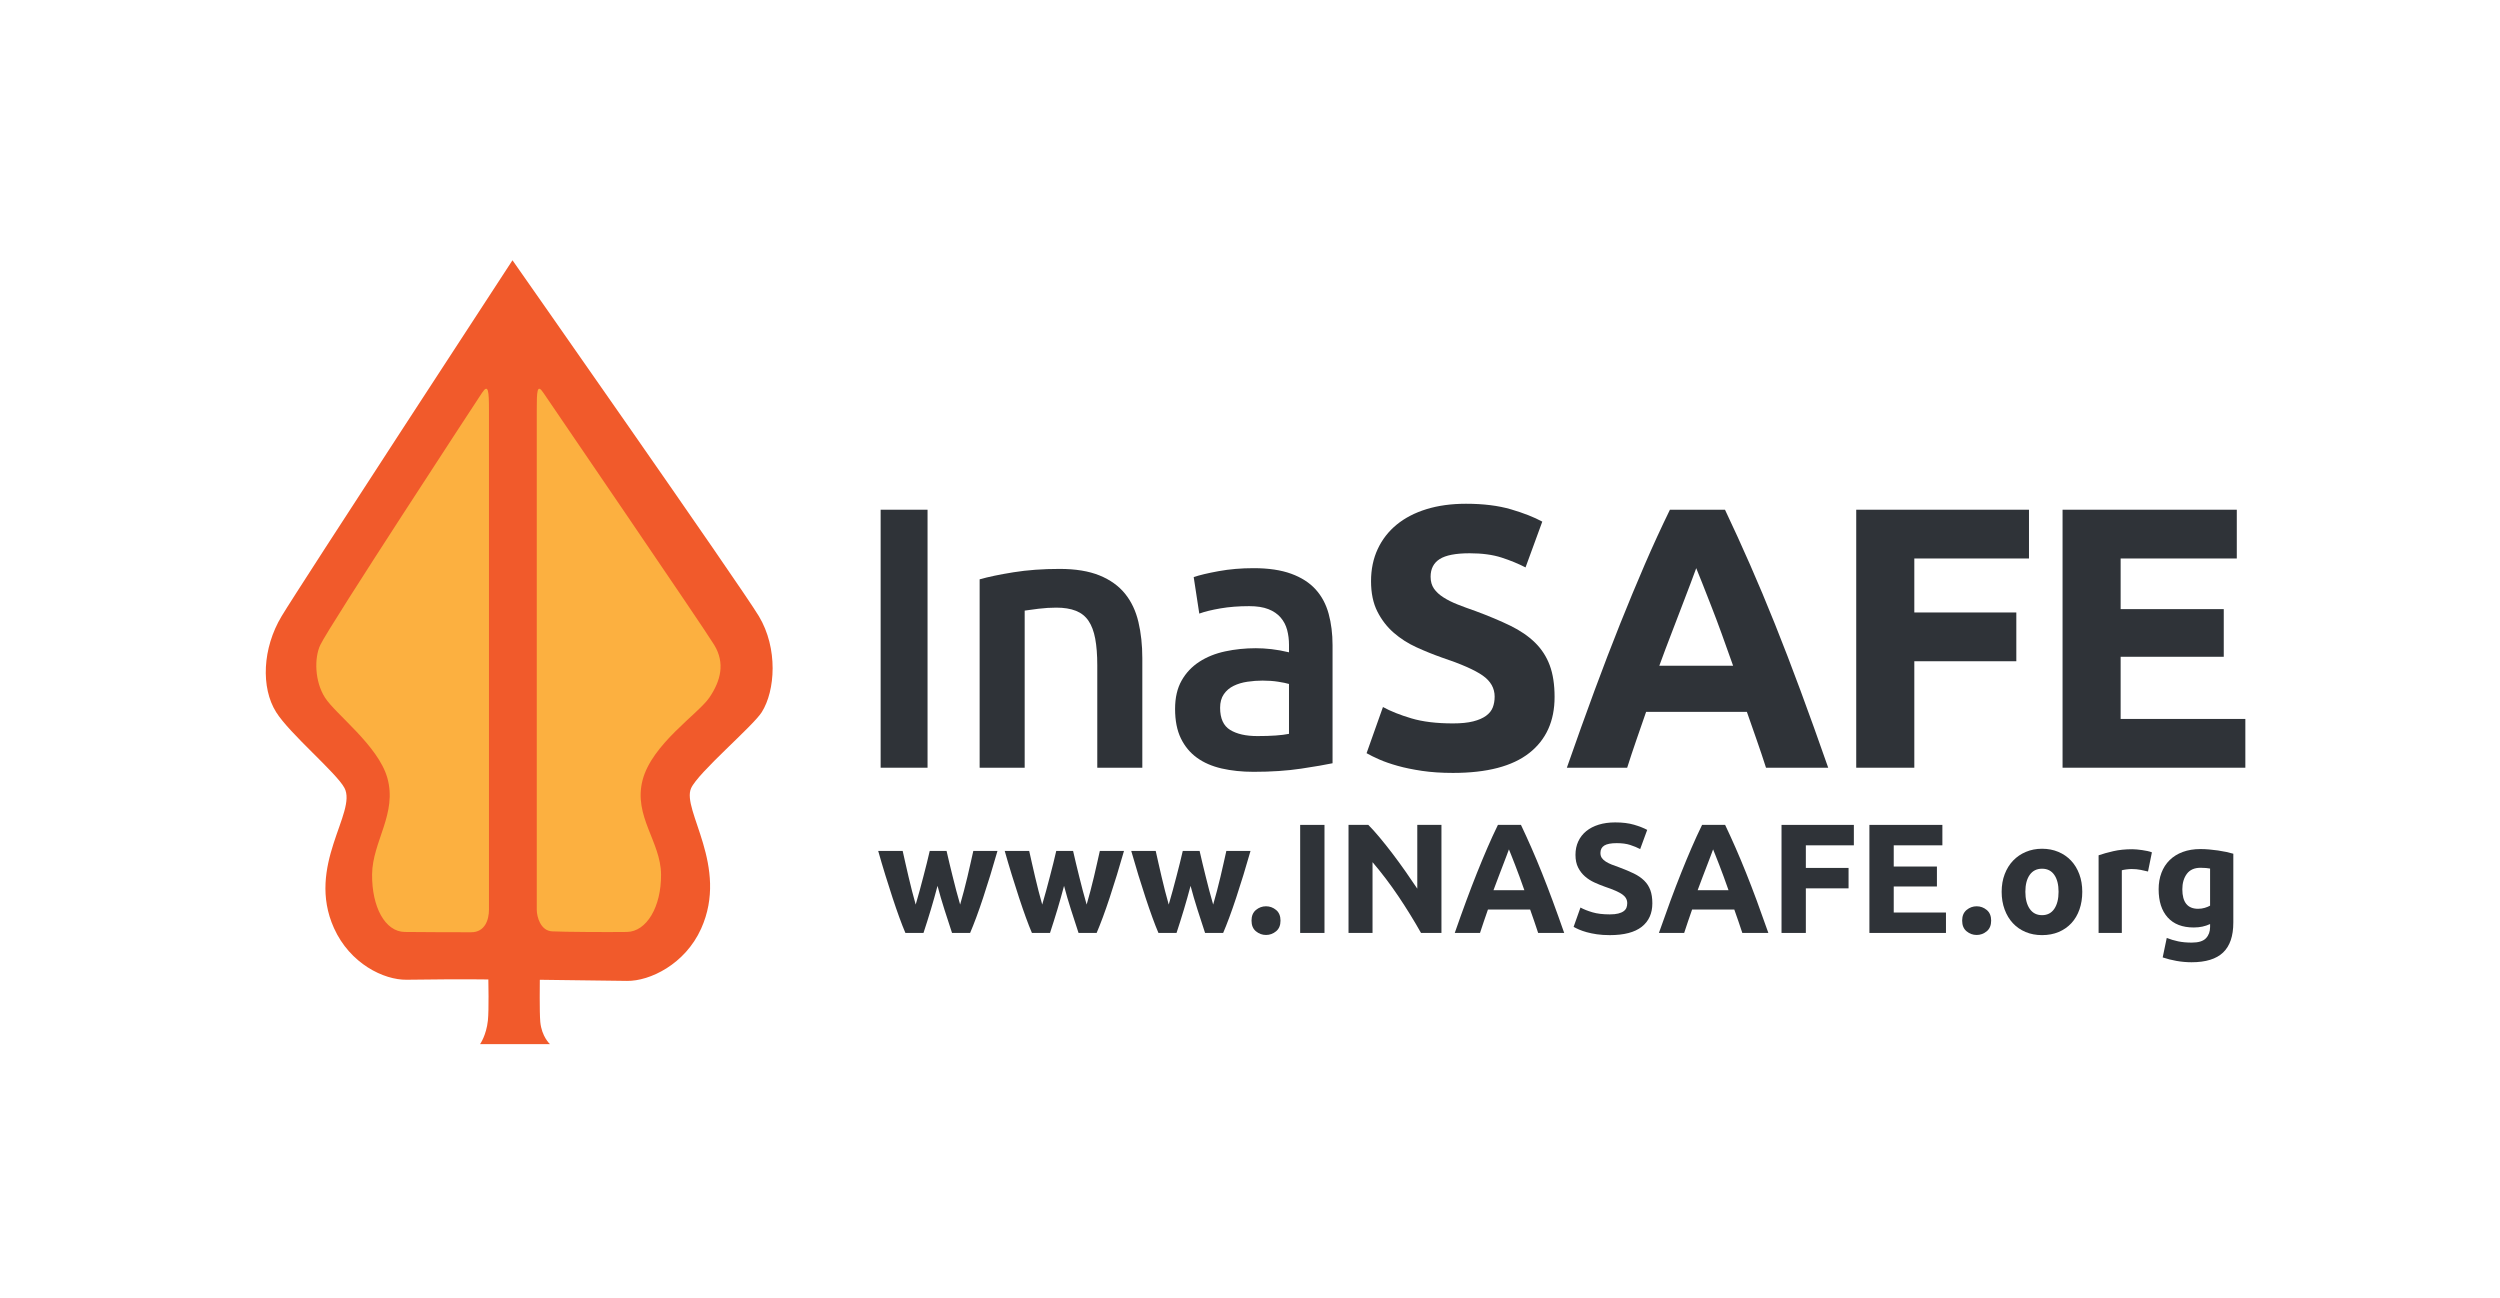
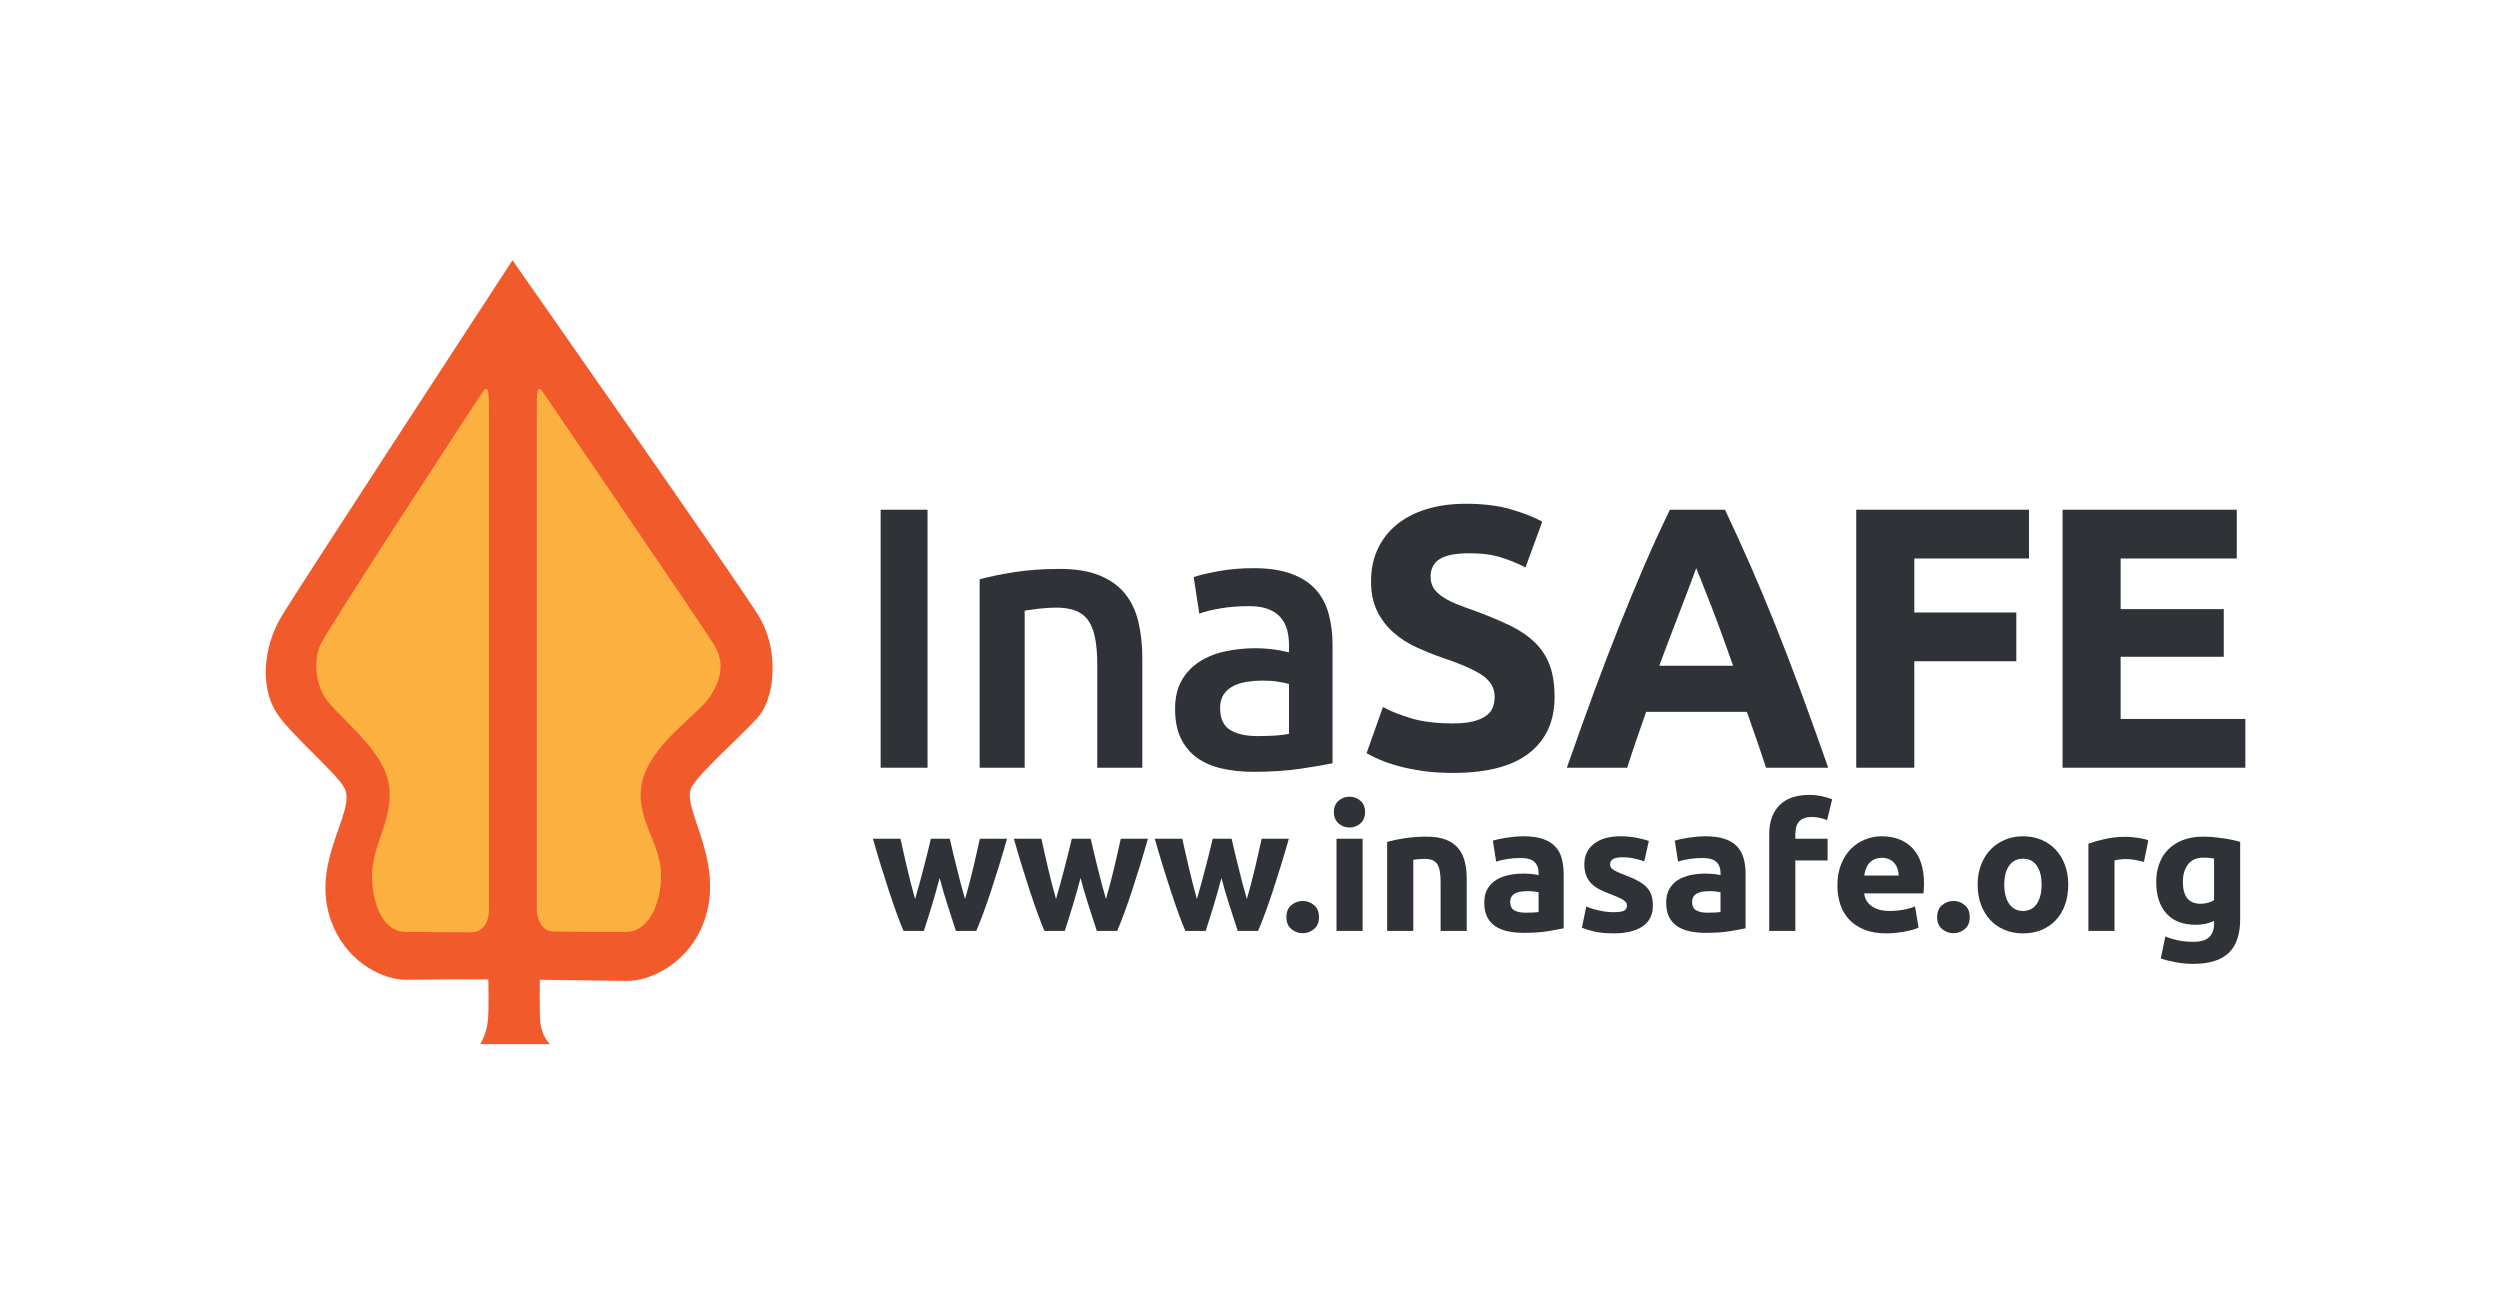
<svg xmlns="http://www.w3.org/2000/svg" version="1.1" id="Layer_1" x="0px" y="0px" width="680px" height="353px" viewBox="0 0 680 353" enable-background="new 0 0 680 353" xml:space="preserve">
  <g>
    <g>
      <path fill="#2F3338" d="M239.533,138.644h12.76v70.174h-12.76V138.644z" />
      <path fill="#2F3338" d="M266.458,157.58c2.362-0.674,5.435-1.316,9.215-1.924c3.779-0.608,7.966-0.912,12.558-0.912    c4.319,0,7.931,0.593,10.835,1.772c2.901,1.182,5.214,2.835,6.936,4.962c1.722,2.126,2.937,4.693,3.646,7.696    c0.709,3.006,1.063,6.295,1.063,9.873v29.771h-12.252v-27.848c0-2.834-0.187-5.248-0.557-7.24c-0.371-1.99-0.979-3.611-1.823-4.86    c-0.844-1.249-1.992-2.16-3.442-2.734c-1.453-0.572-3.226-0.86-5.315-0.86c-1.555,0-3.175,0.101-4.862,0.303    c-1.688,0.203-2.936,0.372-3.747,0.506v42.734h-12.252V157.58z" />
      <path fill="#2F3338" d="M340.986,154.542c4.049,0,7.457,0.506,10.229,1.52c2.766,1.012,4.977,2.43,6.631,4.253    s2.836,4.034,3.545,6.633c0.709,2.6,1.063,5.452,1.063,8.555v32.102c-1.891,0.404-4.744,0.895-8.557,1.469    c-3.814,0.572-8.119,0.861-12.91,0.861c-3.174,0-6.076-0.307-8.708-0.912c-2.633-0.609-4.878-1.586-6.734-2.938    c-1.857-1.35-3.309-3.104-4.354-5.266c-1.047-2.16-1.569-4.824-1.569-8c0-3.037,0.59-5.604,1.772-7.695    c1.18-2.092,2.785-3.797,4.81-5.113c2.025-1.318,4.37-2.262,7.038-2.836c2.666-0.572,5.45-0.859,8.354-0.859    c1.35,0,2.768,0.084,4.254,0.252c1.484,0.168,3.07,0.455,4.758,0.861v-2.025c0-1.418-0.168-2.768-0.506-4.051    c-0.338-1.281-0.93-2.414-1.771-3.392c-0.846-0.979-1.959-1.738-3.342-2.278c-1.385-0.54-3.123-0.811-5.215-0.811    c-2.835,0-5.435,0.202-7.797,0.607c-2.365,0.404-4.288,0.879-5.772,1.418l-1.519-9.924c1.552-0.54,3.813-1.08,6.784-1.62    C334.437,154.813,337.609,154.542,340.986,154.542z M341.998,200.211c3.779,0,6.648-0.201,8.607-0.607v-13.568    c-0.676-0.203-1.654-0.406-2.938-0.607c-1.281-0.203-2.699-0.305-4.252-0.305c-1.352,0-2.717,0.102-4.101,0.305    c-1.384,0.201-2.633,0.572-3.745,1.113c-1.114,0.541-2.011,1.301-2.684,2.277c-0.677,0.98-1.015,2.213-1.015,3.697    c0,2.902,0.912,4.91,2.734,6.025C336.429,199.654,338.893,200.211,341.998,200.211z" />
      <path fill="#2F3338" d="M395.201,196.768c2.229,0,4.066-0.184,5.52-0.557c1.451-0.369,2.615-0.875,3.494-1.52    c0.875-0.639,1.482-1.4,1.822-2.277c0.336-0.877,0.506-1.855,0.506-2.938c0-2.293-1.08-4.203-3.24-5.721    c-2.162-1.518-5.873-3.156-11.139-4.91c-2.297-0.813-4.592-1.738-6.885-2.785c-2.297-1.047-4.355-2.363-6.18-3.951    c-1.822-1.584-3.309-3.508-4.455-5.771c-1.148-2.261-1.721-5.013-1.721-8.253s0.607-6.159,1.822-8.759    c1.215-2.599,2.938-4.81,5.164-6.633c2.229-1.822,4.928-3.223,8.102-4.202c3.174-0.979,6.75-1.469,10.734-1.469    c4.725,0,8.809,0.507,12.252,1.519c3.443,1.014,6.279,2.127,8.506,3.342l-4.557,12.455c-1.959-1.012-4.137-1.906-6.531-2.683    c-2.396-0.774-5.283-1.165-8.658-1.165c-3.781,0-6.498,0.524-8.15,1.569c-1.654,1.048-2.482,2.65-2.482,4.81    c0,1.284,0.305,2.365,0.912,3.241c0.607,0.878,1.469,1.671,2.582,2.38c1.113,0.71,2.395,1.352,3.848,1.924    c1.451,0.574,3.055,1.164,4.811,1.772c3.645,1.351,6.816,2.684,9.52,3.999c2.697,1.316,4.943,2.854,6.732,4.607    c1.787,1.756,3.123,3.816,4,6.178c0.877,2.363,1.316,5.232,1.316,8.607c0,6.549-2.295,11.629-6.885,15.24    c-4.592,3.611-11.512,5.418-20.76,5.418c-3.105,0-5.908-0.188-8.404-0.557c-2.498-0.373-4.709-0.828-6.633-1.367    c-1.924-0.541-3.58-1.113-4.963-1.721c-1.383-0.609-2.549-1.182-3.492-1.723l4.455-12.557c2.092,1.148,4.674,2.178,7.746,3.088    C386.982,196.313,390.746,196.768,395.201,196.768z" />
      <path fill="#2F3338" d="M480.354,208.818c-0.781-2.438-1.619-4.943-2.52-7.512c-0.898-2.57-1.793-5.131-2.684-7.678h-27.408    c-0.885,2.561-1.775,5.125-2.664,7.697c-0.891,2.572-1.721,5.07-2.486,7.492h-16.406c2.643-7.561,5.146-14.547,7.516-20.961    c2.371-6.412,4.689-12.455,6.957-18.127c2.27-5.67,4.504-11.053,6.705-16.151c2.201-5.097,4.488-10.076,6.857-14.936h14.975    c2.305,4.859,4.576,9.839,6.814,14.936c2.238,5.098,4.496,10.48,6.768,16.151c2.271,5.672,4.594,11.715,6.967,18.127    c2.373,6.414,4.883,13.4,7.527,20.961H480.354z M461.375,154.542c-0.354,1.02-0.867,2.406-1.547,4.16s-1.451,3.781-2.318,6.08    s-1.836,4.832-2.908,7.593c-1.07,2.766-2.16,5.664-3.266,8.697h20.066c-1.074-3.043-2.113-5.951-3.119-8.723    s-1.963-5.309-2.869-7.609s-1.701-4.324-2.383-6.077C462.346,156.912,461.795,155.538,461.375,154.542z" />
      <path fill="#2F3338" d="M504.895,208.818v-70.174h46.988v13.264h-31.189v14.685h27.746v13.265h-27.746v28.961H504.895z" />
      <path fill="#2F3338" d="M561.016,208.818v-70.174h47.391v13.264h-31.594v13.773h28.049v12.961h-28.049v16.91h33.922v13.266    H561.016z" />
    </g>
    <g>
-       <path fill="#2F3338" d="M255.007,240.953c-0.566,2.148-1.167,4.283-1.803,6.404c-0.636,2.119-1.308,4.254-2.015,6.402h-4.919    c-0.51-1.188-1.063-2.6-1.658-4.24c-0.596-1.639-1.213-3.428-1.851-5.365c-0.638-1.936-1.29-3.986-1.956-6.148    c-0.667-2.162-1.312-4.348-1.935-6.553h6.658c0.228,1.018,0.476,2.129,0.746,3.33s0.555,2.438,0.854,3.711    c0.299,1.271,0.611,2.551,0.938,3.838s0.661,2.523,1.003,3.711c0.367-1.244,0.728-2.518,1.081-3.818    c0.354-1.299,0.692-2.578,1.019-3.838c0.324-1.258,0.636-2.473,0.933-3.646c0.297-1.172,0.558-2.27,0.784-3.287h4.58    c0.227,1.018,0.48,2.115,0.764,3.287c0.282,1.174,0.579,2.389,0.891,3.646c0.311,1.26,0.636,2.539,0.976,3.838    c0.339,1.301,0.692,2.574,1.06,3.818c0.342-1.188,0.683-2.424,1.024-3.711c0.341-1.287,0.661-2.566,0.96-3.838    c0.298-1.273,0.582-2.51,0.853-3.711s0.519-2.313,0.747-3.33h6.573c-0.624,2.205-1.27,4.391-1.936,6.553    c-0.667,2.162-1.318,4.213-1.956,6.148c-0.639,1.938-1.262,3.727-1.871,5.365c-0.61,1.641-1.17,3.053-1.68,4.24h-4.92    c-0.707-2.148-1.399-4.283-2.078-6.402C256.195,245.236,255.572,243.102,255.007,240.953z" />
-       <path fill="#2F3338" d="M289.421,240.953c-0.566,2.148-1.167,4.283-1.803,6.404c-0.636,2.119-1.308,4.254-2.015,6.402h-4.919    c-0.51-1.188-1.063-2.6-1.658-4.24c-0.596-1.639-1.213-3.428-1.851-5.365c-0.638-1.936-1.29-3.986-1.956-6.148    c-0.667-2.162-1.312-4.348-1.936-6.553h6.658c0.228,1.018,0.476,2.129,0.746,3.33s0.555,2.438,0.854,3.711    c0.299,1.271,0.611,2.551,0.938,3.838s0.661,2.523,1.003,3.711c0.367-1.244,0.728-2.518,1.081-3.818    c0.354-1.299,0.692-2.578,1.019-3.838c0.324-1.258,0.636-2.473,0.933-3.646c0.297-1.172,0.558-2.27,0.784-3.287h4.58    c0.227,1.018,0.48,2.115,0.764,3.287c0.282,1.174,0.579,2.389,0.891,3.646c0.311,1.26,0.636,2.539,0.976,3.838    c0.339,1.301,0.692,2.574,1.06,3.818c0.342-1.188,0.683-2.424,1.024-3.711c0.341-1.287,0.661-2.566,0.96-3.838    c0.298-1.273,0.582-2.51,0.853-3.711s0.519-2.313,0.747-3.33h6.573c-0.624,2.205-1.27,4.391-1.936,6.553    c-0.667,2.162-1.318,4.213-1.956,6.148c-0.639,1.938-1.262,3.727-1.871,5.365c-0.61,1.641-1.17,3.053-1.68,4.24h-4.92    c-0.707-2.148-1.399-4.283-2.078-6.402C290.609,245.236,289.986,243.102,289.421,240.953z" />
-       <path fill="#2F3338" d="M323.834,240.953c-0.566,2.148-1.167,4.283-1.803,6.404c-0.636,2.119-1.308,4.254-2.015,6.402h-4.919    c-0.51-1.188-1.063-2.6-1.658-4.24c-0.596-1.639-1.213-3.428-1.851-5.365c-0.638-1.936-1.29-3.986-1.956-6.148    c-0.667-2.162-1.312-4.348-1.936-6.553h6.658c0.228,1.018,0.476,2.129,0.746,3.33s0.555,2.438,0.854,3.711    c0.299,1.271,0.611,2.551,0.938,3.838s0.661,2.523,1.003,3.711c0.367-1.244,0.728-2.518,1.081-3.818    c0.354-1.299,0.692-2.578,1.019-3.838c0.324-1.258,0.636-2.473,0.933-3.646c0.297-1.172,0.558-2.27,0.784-3.287h4.58    c0.227,1.018,0.48,2.115,0.764,3.287c0.282,1.174,0.579,2.389,0.891,3.646c0.311,1.26,0.636,2.539,0.976,3.838    c0.339,1.301,0.692,2.574,1.06,3.818c0.342-1.188,0.683-2.424,1.024-3.711c0.341-1.287,0.661-2.566,0.96-3.838    c0.298-1.273,0.582-2.51,0.853-3.711s0.519-2.313,0.747-3.33h6.574c-0.625,2.205-1.27,4.391-1.936,6.553    c-0.667,2.162-1.318,4.213-1.956,6.148c-0.639,1.938-1.262,3.727-1.871,5.365c-0.61,1.641-1.17,3.053-1.68,4.24h-4.92    c-0.707-2.148-1.399-4.283-2.078-6.402C325.022,245.236,324.399,243.102,323.834,240.953z" />
-       <path fill="#2F3338" d="M348.299,250.41c0,1.271-0.402,2.24-1.209,2.904c-0.805,0.664-1.717,0.998-2.734,0.998    s-1.93-0.334-2.736-0.998c-0.805-0.664-1.207-1.633-1.207-2.904s0.402-2.24,1.207-2.904c0.807-0.664,1.719-0.998,2.736-0.998    s1.93,0.334,2.734,0.998C347.896,248.17,348.299,249.139,348.299,250.41z" />
-       <path fill="#2F3338" d="M353.646,224.371h6.615v29.389h-6.615V224.371z" />
-       <path fill="#2F3338" d="M386.516,253.76c-1.895-3.363-3.943-6.686-6.148-9.965s-4.553-6.375-7.039-9.287v19.252h-6.531v-29.389    h5.385c0.934,0.934,1.965,2.078,3.096,3.436s2.283,2.807,3.457,4.348c1.172,1.541,2.338,3.137,3.498,4.791    s2.248,3.244,3.266,4.771v-17.346h6.574v29.389H386.516z" />
-       <path fill="#2F3338" d="M418.377,253.76c-0.326-1.021-0.678-2.07-1.055-3.146c-0.375-1.076-0.75-2.146-1.123-3.215h-11.479    c-0.371,1.072-0.744,2.146-1.115,3.225c-0.373,1.076-0.721,2.123-1.043,3.137h-6.869c1.105-3.166,2.154-6.092,3.146-8.777    c0.994-2.686,1.965-5.217,2.914-7.592c0.951-2.375,1.887-4.629,2.809-6.764c0.92-2.135,1.879-4.219,2.871-6.256h6.271    c0.965,2.037,1.916,4.121,2.854,6.256s1.883,4.389,2.834,6.764s1.924,4.906,2.918,7.592s2.045,5.611,3.152,8.777H418.377z     M410.43,231.029c-0.148,0.428-0.363,1.008-0.648,1.742c-0.283,0.734-0.607,1.584-0.971,2.547s-0.77,2.023-1.217,3.18    c-0.449,1.158-0.904,2.373-1.369,3.643h8.404c-0.449-1.273-0.885-2.492-1.307-3.652c-0.422-1.162-0.822-2.225-1.201-3.188    s-0.713-1.811-0.998-2.545C410.836,232.021,410.605,231.447,410.43,231.029z" />
-       <path fill="#2F3338" d="M437.857,248.713c0.934,0,1.703-0.076,2.313-0.232c0.607-0.154,1.096-0.367,1.463-0.637    c0.367-0.268,0.621-0.586,0.764-0.953c0.141-0.367,0.211-0.777,0.211-1.23c0-0.961-0.451-1.76-1.357-2.396    c-0.904-0.635-2.459-1.32-4.664-2.057c-0.961-0.338-1.922-0.727-2.883-1.166c-0.963-0.438-1.824-0.988-2.588-1.654    c-0.764-0.664-1.385-1.469-1.865-2.416c-0.482-0.947-0.721-2.1-0.721-3.457s0.254-2.58,0.764-3.668    c0.508-1.088,1.229-2.014,2.162-2.777s2.063-1.35,3.393-1.76c1.328-0.41,2.826-0.615,4.494-0.615c1.979,0,3.689,0.211,5.133,0.637    c1.441,0.424,2.629,0.891,3.563,1.398l-1.91,5.217c-0.82-0.424-1.73-0.799-2.734-1.125c-1.004-0.324-2.213-0.486-3.625-0.486    c-1.584,0-2.723,0.219-3.414,0.656c-0.693,0.439-1.039,1.111-1.039,2.016c0,0.537,0.127,0.988,0.381,1.355    c0.254,0.369,0.615,0.701,1.082,0.998s1.002,0.564,1.611,0.805c0.607,0.24,1.279,0.488,2.014,0.742    c1.527,0.566,2.855,1.125,3.986,1.676s2.07,1.195,2.82,1.93s1.307,1.598,1.676,2.586c0.367,0.99,0.551,2.191,0.551,3.605    c0,2.742-0.961,4.869-2.883,6.383c-1.924,1.512-4.822,2.268-8.695,2.268c-1.299,0-2.473-0.078-3.52-0.232    c-1.045-0.156-1.971-0.348-2.777-0.572c-0.805-0.227-1.498-0.467-2.078-0.721c-0.58-0.256-1.066-0.496-1.463-0.723l1.865-5.258    c0.877,0.48,1.959,0.912,3.246,1.293C434.416,248.523,435.992,248.713,437.857,248.713z" />
-       <path fill="#2F3338" d="M473.91,253.76c-0.328-1.021-0.678-2.07-1.055-3.146s-0.752-2.146-1.125-3.215h-11.479    c-0.371,1.072-0.742,2.146-1.115,3.225c-0.373,1.076-0.721,2.123-1.041,3.137h-6.871c1.107-3.166,2.156-6.092,3.148-8.777    s1.963-5.217,2.914-7.592c0.949-2.375,1.885-4.629,2.807-6.764s1.879-4.219,2.871-6.256h6.271    c0.965,2.037,1.918,4.121,2.855,6.256c0.936,2.135,1.881,4.389,2.832,6.764c0.953,2.375,1.926,4.906,2.92,7.592    c0.992,2.686,2.043,5.611,3.152,8.777H473.91z M465.963,231.029c-0.148,0.428-0.365,1.008-0.648,1.742    c-0.285,0.734-0.607,1.584-0.971,2.547s-0.77,2.023-1.219,3.18c-0.449,1.158-0.904,2.373-1.367,3.643h8.404    c-0.451-1.273-0.885-2.492-1.307-3.652c-0.422-1.162-0.822-2.225-1.201-3.188c-0.381-0.963-0.713-1.811-1-2.545    C466.369,232.021,466.137,231.447,465.963,231.029z" />
-       <path fill="#2F3338" d="M484.574,253.76v-29.389h19.676v5.557h-13.061v6.148h11.619v5.555h-11.619v12.129H484.574z" />
-       <path fill="#2F3338" d="M508.479,253.76v-29.389h19.848v5.557h-13.232v5.768h11.748v5.428h-11.748v7.082h14.207v5.555H508.479z" />
-       <path fill="#2F3338" d="M541.594,250.41c0,1.271-0.402,2.24-1.209,2.904c-0.805,0.664-1.717,0.998-2.734,0.998    s-1.93-0.334-2.736-0.998c-0.805-0.664-1.207-1.633-1.207-2.904s0.402-2.24,1.207-2.904c0.807-0.664,1.719-0.998,2.736-0.998    s1.93,0.334,2.734,0.998C541.191,248.17,541.594,249.139,541.594,250.41z" />
-       <path fill="#2F3338" d="M566.377,242.564c0,1.754-0.254,3.357-0.764,4.813c-0.51,1.457-1.244,2.701-2.205,3.732    c-0.961,1.033-2.113,1.832-3.457,2.396c-1.342,0.564-2.848,0.848-4.516,0.848c-1.641,0-3.131-0.283-4.475-0.848    c-1.342-0.564-2.494-1.363-3.455-2.396c-0.963-1.031-1.711-2.275-2.248-3.732c-0.537-1.455-0.807-3.059-0.807-4.813    c0-1.752,0.275-3.35,0.828-4.791c0.551-1.443,1.314-2.672,2.289-3.689c0.977-1.02,2.135-1.811,3.479-2.375    c1.342-0.566,2.805-0.85,4.389-0.85c1.611,0,3.088,0.283,4.432,0.85c1.342,0.564,2.494,1.355,3.455,2.375    c0.961,1.018,1.711,2.246,2.248,3.689C566.107,239.215,566.377,240.813,566.377,242.564z M559.93,242.564    c0-1.951-0.389-3.484-1.166-4.602c-0.777-1.115-1.887-1.674-3.328-1.674s-2.559,0.559-3.35,1.674    c-0.793,1.117-1.188,2.65-1.188,4.602s0.395,3.498,1.188,4.645c0.791,1.145,1.908,1.717,3.35,1.717s2.551-0.572,3.328-1.717    C559.541,246.063,559.93,244.516,559.93,242.564z" />
-       <path fill="#2F3338" d="M584.26,237.051c-0.566-0.141-1.23-0.289-1.992-0.445c-0.764-0.154-1.584-0.232-2.461-0.232    c-0.396,0-0.869,0.035-1.42,0.105c-0.551,0.072-0.969,0.148-1.252,0.234v17.047h-6.318v-21.119    c1.131-0.395,2.467-0.77,4.008-1.123s3.258-0.529,5.152-0.529c0.34,0,0.748,0.02,1.23,0.063c0.48,0.043,0.961,0.1,1.441,0.17    s0.961,0.156,1.441,0.254c0.48,0.1,0.891,0.221,1.23,0.361L584.26,237.051z" />
-       <path fill="#2F3338" d="M607.461,250.961c0,3.648-0.926,6.354-2.777,8.121s-4.715,2.65-8.588,2.65    c-1.357,0-2.713-0.121-4.07-0.359c-1.357-0.24-2.615-0.559-3.775-0.955l1.104-5.301c0.988,0.396,2.027,0.707,3.117,0.934    c1.088,0.225,2.324,0.338,3.711,0.338c1.809,0,3.088-0.395,3.838-1.188c0.748-0.791,1.123-1.809,1.123-3.053v-0.805    c-0.678,0.311-1.379,0.543-2.1,0.699s-1.506,0.232-2.354,0.232c-3.082,0-5.443-0.912-7.082-2.734    c-1.641-1.824-2.459-4.375-2.459-7.654c0-1.641,0.254-3.131,0.764-4.475c0.508-1.342,1.25-2.494,2.227-3.457    c0.975-0.961,2.168-1.703,3.582-2.227c1.414-0.521,3.012-0.783,4.793-0.783c0.764,0,1.547,0.035,2.354,0.105    c0.805,0.07,1.604,0.164,2.396,0.275c0.791,0.113,1.547,0.248,2.268,0.402c0.721,0.156,1.363,0.318,1.93,0.488V250.961z     M593.594,241.887c0,3.533,1.428,5.301,4.283,5.301c0.65,0,1.258-0.086,1.824-0.256c0.564-0.168,1.045-0.365,1.441-0.592v-10.094    c-0.311-0.057-0.678-0.105-1.104-0.148c-0.424-0.043-0.918-0.064-1.482-0.064c-1.67,0-2.914,0.553-3.732,1.654    C594.004,238.791,593.594,240.189,593.594,241.887z" />
-     </g>
-     <g>
      <path fill="#F15A2B" d="M206.418,167.61c-4.867-8.113-67.023-96.818-67.023-96.818s-57.928,88.703-62.797,96.818    c-5.25,8.75-5.641,19.431-1.512,26.056c3.686,5.914,16.398,16.512,18.607,20.656c3.514,6.594-10.514,21.125-2.85,38.125    c4.371,9.695,13.578,14.125,19.744,14.043c16.164-0.215,22.244-0.074,22.244-0.074s0.181,8.327-0.125,11.167    c-0.438,4.063-2.125,6.417-2.125,6.417h9.914h9.086c0,0-2.25-2.042-2.625-6.042c-0.24-2.563-0.125-11.458-0.125-11.458    s7.563,0.091,23.727,0.306c6.164,0.082,15.777-4.506,20.145-14.201c7.664-17-5.371-32.287-2.727-38.203    c1.917-4.287,16.793-16.848,19.223-20.695C210.873,187.889,211.668,176.361,206.418,167.61z" />
      <path fill="#FCB040" d="M133,247.416c0,2.75-1.084,6.158-4.839,6.156c-3.239,0-12.746-0.006-18.079-0.08    c-5.333-0.076-8.955-6.764-8.874-15.67c0.082-8.906,6.915-16.545,4.134-26.281c-2.5-8.75-14.062-17.27-16.941-21.787    c-2.844-4.463-2.934-10.838-1.274-14.334c2.482-5.23,42.273-65.988,43.996-68.587s1.877-0.416,1.877,4.834    S133,247.416,133,247.416z" />
      <path fill="#FCB040" d="M146,247.416c0,2,1.041,5.75,4.176,5.912c3.234,0.166,14.994,0.238,20.327,0.164    c5.333-0.076,9.385-6.764,9.304-15.67c-0.082-8.906-7.554-15.795-5.033-25.6c2.521-9.807,15.149-18.039,18.164-22.469    c3.122-4.588,4.333-9.387,1.327-14.334c-3.004-4.949-44.748-65.986-46.47-68.585S146,106.417,146,111.667S146,247.416,146,247.416    z" />
    </g>
+     <g>
+       <path fill="#2F3338" d="M255.579,238.814c-0.636,2.416-1.311,4.815-2.026,7.199c-0.715,2.384-1.47,4.783-2.264,7.198h-5.53    c-0.573-1.335-1.195-2.924-1.864-4.768c-0.669-1.843-1.363-3.853-2.08-6.03c-0.717-2.177-1.45-4.481-2.2-6.912    c-0.75-2.432-1.474-4.887-2.175-7.366h7.485c0.255,1.145,0.535,2.393,0.838,3.743c0.304,1.351,0.624,2.741,0.959,4.171    c0.336,1.431,0.688,2.868,1.056,4.314c0.367,1.446,0.743,2.837,1.127,4.171c0.413-1.397,0.818-2.828,1.216-4.29    c0.397-1.462,0.778-2.9,1.144-4.314c0.365-1.414,0.715-2.78,1.049-4.1c0.333-1.318,0.627-2.551,0.882-3.695h5.148    c0.254,1.145,0.54,2.377,0.858,3.695c0.317,1.319,0.651,2.686,1.001,4.1c0.35,1.414,0.715,2.853,1.097,4.314    s0.778,2.893,1.192,4.29c0.383-1.334,0.767-2.725,1.15-4.171c0.384-1.446,0.744-2.884,1.08-4.314    c0.335-1.43,0.655-2.82,0.958-4.171c0.304-1.351,0.583-2.599,0.84-3.743h7.389c-0.702,2.479-1.427,4.935-2.176,7.366    c-0.75,2.431-1.482,4.735-2.199,6.912c-0.717,2.178-1.418,4.188-2.104,6.03c-0.685,1.844-1.314,3.433-1.888,4.768h-5.53    c-0.795-2.415-1.573-4.814-2.336-7.198C256.913,243.63,256.214,241.23,255.579,238.814z" />
+       <path fill="#2F3338" d="M293.907,238.814c-0.636,2.416-1.311,4.815-2.026,7.199c-0.715,2.384-1.47,4.783-2.264,7.198h-5.53    c-0.573-1.335-1.195-2.924-1.864-4.768c-0.669-1.843-1.363-3.853-2.08-6.03c-0.717-2.177-1.45-4.481-2.2-6.912    c-0.75-2.432-1.474-4.887-2.175-7.366h7.485c0.255,1.145,0.535,2.393,0.838,3.743c0.304,1.351,0.624,2.741,0.959,4.171    c0.336,1.431,0.688,2.868,1.056,4.314c0.367,1.446,0.743,2.837,1.127,4.171c0.413-1.397,0.818-2.828,1.216-4.29    c0.397-1.462,0.778-2.9,1.144-4.314c0.365-1.414,0.715-2.78,1.049-4.1c0.333-1.318,0.627-2.551,0.882-3.695h5.148    c0.254,1.145,0.54,2.377,0.858,3.695c0.317,1.319,0.651,2.686,1.001,4.1c0.35,1.414,0.715,2.853,1.097,4.314    s0.778,2.893,1.192,4.29c0.383-1.334,0.767-2.725,1.15-4.171c0.384-1.446,0.744-2.884,1.08-4.314    c0.335-1.43,0.655-2.82,0.958-4.171c0.304-1.351,0.583-2.599,0.84-3.743h7.389c-0.702,2.479-1.427,4.935-2.176,7.366    c-0.75,2.431-1.482,4.735-2.199,6.912c-0.717,2.178-1.418,4.188-2.104,6.03c-0.685,1.844-1.314,3.433-1.888,4.768h-5.53    c-0.795-2.415-1.573-4.814-2.336-7.198C295.241,243.63,294.542,241.23,293.907,238.814z" />
+       <path fill="#2F3338" d="M332.234,238.814c-0.636,2.416-1.311,4.815-2.026,7.199c-0.715,2.384-1.47,4.783-2.264,7.198h-5.53    c-0.573-1.335-1.195-2.924-1.864-4.768c-0.669-1.843-1.363-3.853-2.08-6.03c-0.717-2.177-1.45-4.481-2.2-6.912    c-0.75-2.432-1.474-4.887-2.175-7.366h7.485c0.255,1.145,0.535,2.393,0.838,3.743c0.304,1.351,0.624,2.741,0.959,4.171    c0.336,1.431,0.688,2.868,1.056,4.314c0.367,1.446,0.743,2.837,1.127,4.171c0.413-1.397,0.818-2.828,1.216-4.29    c0.397-1.462,0.778-2.9,1.144-4.314c0.365-1.414,0.715-2.78,1.049-4.1c0.333-1.318,0.627-2.551,0.882-3.695h5.148    c0.254,1.145,0.54,2.377,0.858,3.695c0.317,1.319,0.651,2.686,1.001,4.1c0.35,1.414,0.715,2.853,1.097,4.314    s0.778,2.893,1.192,4.29c0.383-1.334,0.767-2.725,1.15-4.171c0.384-1.446,0.744-2.884,1.08-4.314    c0.335-1.43,0.654-2.82,0.959-4.171c0.304-1.351,0.583-2.599,0.839-3.743h7.39c-0.702,2.479-1.427,4.935-2.176,7.366    c-0.75,2.431-1.482,4.735-2.199,6.912c-0.717,2.178-1.418,4.188-2.104,6.03c-0.686,1.844-1.314,3.433-1.889,4.768h-5.529    c-0.795-2.415-1.573-4.814-2.336-7.198C333.569,243.63,332.87,241.23,332.234,238.814z" />
+       <path fill="#2F3338" d="M358.764,249.445c0,1.431-0.452,2.52-1.358,3.266c-0.905,0.747-1.931,1.121-3.075,1.121    c-1.144,0-2.169-0.374-3.074-1.121c-0.906-0.746-1.359-1.835-1.359-3.266c0-1.43,0.453-2.518,1.359-3.265    c0.905-0.747,1.931-1.121,3.074-1.121c1.145,0,2.17,0.374,3.075,1.121C358.312,246.928,358.764,248.016,358.764,249.445z" />
+       <path fill="#2F3338" d="M371.301,220.89c0,1.304-0.421,2.329-1.263,3.075c-0.843,0.747-1.836,1.12-2.979,1.12    c-1.145,0-2.139-0.373-2.979-1.12c-0.843-0.746-1.264-1.771-1.264-3.075c0-1.303,0.421-2.327,1.264-3.074    c0.841-0.747,1.835-1.121,2.979-1.121c1.144,0,2.137,0.374,2.979,1.121C370.88,218.563,371.301,219.587,371.301,220.89z     M370.634,253.212h-7.104v-25.076h7.104V253.212z" />
+       <path fill="#2F3338" d="M377.308,228.994c1.208-0.35,2.766-0.675,4.672-0.978c1.907-0.301,3.909-0.452,6.007-0.452    c2.129,0,3.901,0.278,5.315,0.834c1.414,0.557,2.534,1.343,3.361,2.359c0.826,1.018,1.413,2.226,1.764,3.623    c0.35,1.399,0.524,2.956,0.524,4.672v14.159h-7.104v-13.301c0-2.288-0.302-3.909-0.905-4.862    c-0.604-0.953-1.732-1.431-3.385-1.431c-0.509,0-1.049,0.024-1.621,0.072c-0.572,0.047-1.081,0.104-1.525,0.166v19.355h-7.104    V228.994z" />
+       <path fill="#2F3338" d="M414.396,227.469c2.098,0,3.846,0.238,5.244,0.715s2.519,1.161,3.361,2.05    c0.842,0.891,1.438,1.972,1.788,3.242c0.349,1.271,0.523,2.686,0.523,4.243v14.778c-1.017,0.223-2.431,0.484-4.242,0.786    s-4.005,0.453-6.579,0.453c-1.621,0-3.091-0.143-4.409-0.429c-1.319-0.286-2.455-0.755-3.409-1.406    c-0.953-0.651-1.685-1.502-2.192-2.551c-0.509-1.049-0.763-2.336-0.763-3.861c0-1.462,0.293-2.701,0.882-3.719    c0.588-1.017,1.374-1.827,2.359-2.432c0.984-0.603,2.113-1.04,3.385-1.311c1.271-0.27,2.59-0.405,3.957-0.405    c0.921,0,1.74,0.04,2.455,0.119c0.715,0.08,1.295,0.184,1.74,0.31v-0.667c0-1.208-0.366-2.177-1.097-2.908    c-0.731-0.73-2.002-1.097-3.813-1.097c-1.209,0-2.4,0.088-3.576,0.263s-2.192,0.422-3.051,0.738l-0.905-5.721    c0.412-0.126,0.93-0.262,1.549-0.404c0.62-0.144,1.295-0.271,2.026-0.382c0.73-0.111,1.502-0.206,2.312-0.286    C412.751,227.509,413.569,227.469,414.396,227.469z M414.968,248.254c0.699,0,1.366-0.016,2.003-0.048    c0.635-0.031,1.144-0.079,1.525-0.143v-5.387c-0.286-0.063-0.716-0.127-1.287-0.191c-0.572-0.063-1.097-0.095-1.573-0.095    c-0.668,0-1.296,0.04-1.884,0.119s-1.104,0.23-1.549,0.452c-0.445,0.223-0.795,0.524-1.049,0.906    c-0.255,0.381-0.382,0.858-0.382,1.43c0,1.113,0.374,1.884,1.121,2.313C412.64,248.039,413.664,248.254,414.968,248.254z" />
+       <path fill="#2F3338" d="M438.946,248.111c1.304,0,2.225-0.127,2.766-0.382c0.54-0.254,0.811-0.746,0.811-1.478    c0-0.572-0.351-1.073-1.049-1.502c-0.699-0.429-1.764-0.913-3.194-1.454c-1.113-0.412-2.121-0.842-3.027-1.287    c-0.905-0.444-1.677-0.978-2.312-1.597c-0.637-0.62-1.129-1.359-1.479-2.217c-0.35-0.858-0.524-1.891-0.524-3.099    c0-2.352,0.874-4.211,2.622-5.578c1.748-1.366,4.147-2.05,7.198-2.05c1.526,0,2.987,0.136,4.387,0.405    c1.397,0.271,2.51,0.564,3.337,0.882l-1.239,5.53c-0.827-0.286-1.725-0.54-2.694-0.763s-2.058-0.334-3.266-0.334    c-2.225,0-3.337,0.62-3.337,1.859c0,0.286,0.048,0.541,0.144,0.763c0.095,0.223,0.286,0.438,0.572,0.644    c0.285,0.207,0.675,0.431,1.168,0.67c0.492,0.241,1.12,0.506,1.883,0.793c1.557,0.577,2.844,1.146,3.861,1.707    c1.017,0.561,1.819,1.166,2.407,1.815c0.588,0.65,1.001,1.372,1.239,2.165c0.239,0.792,0.358,1.712,0.358,2.758    c0,2.474-0.93,4.345-2.789,5.613s-4.489,1.902-7.89,1.902c-2.226,0-4.076-0.19-5.554-0.571c-1.479-0.382-2.503-0.699-3.075-0.954    l1.191-5.769c1.208,0.478,2.447,0.852,3.719,1.121C436.451,247.977,437.707,248.111,438.946,248.111z" />
+       <path fill="#2F3338" d="M463.879,227.469c2.098,0,3.846,0.238,5.244,0.715s2.519,1.161,3.361,2.05    c0.842,0.891,1.438,1.972,1.788,3.242c0.349,1.271,0.523,2.686,0.523,4.243v14.778c-1.017,0.223-2.431,0.484-4.242,0.786    s-4.005,0.453-6.579,0.453c-1.621,0-3.091-0.143-4.409-0.429c-1.319-0.286-2.455-0.755-3.409-1.406    c-0.953-0.651-1.685-1.502-2.192-2.551c-0.509-1.049-0.763-2.336-0.763-3.861c0-1.462,0.293-2.701,0.882-3.719    c0.588-1.017,1.374-1.827,2.359-2.432c0.984-0.603,2.113-1.04,3.385-1.311c1.271-0.27,2.59-0.405,3.957-0.405    c0.921,0,1.74,0.04,2.455,0.119c0.715,0.08,1.295,0.184,1.74,0.31v-0.667c0-1.208-0.366-2.177-1.097-2.908    c-0.731-0.73-2.002-1.097-3.813-1.097c-1.209,0-2.4,0.088-3.576,0.263s-2.192,0.422-3.051,0.738l-0.905-5.721    c0.412-0.126,0.93-0.262,1.549-0.404c0.62-0.144,1.295-0.271,2.026-0.382c0.73-0.111,1.502-0.206,2.312-0.286    C462.234,227.509,463.053,227.469,463.879,227.469z M464.451,248.254c0.699,0,1.366-0.016,2.003-0.048    c0.635-0.031,1.144-0.079,1.525-0.143v-5.387c-0.286-0.063-0.716-0.127-1.287-0.191c-0.572-0.063-1.097-0.095-1.573-0.095    c-0.668,0-1.296,0.04-1.884,0.119s-1.104,0.23-1.549,0.452c-0.445,0.223-0.795,0.524-1.049,0.906    c-0.255,0.381-0.382,0.858-0.382,1.43c0,1.113,0.374,1.884,1.121,2.313C462.123,248.039,463.147,248.254,464.451,248.254z" />
+       <path fill="#2F3338" d="M492.101,216.218c1.335,0,2.559,0.136,3.671,0.405c1.112,0.271,1.971,0.533,2.574,0.787l-1.382,5.673    c-0.637-0.286-1.328-0.501-2.074-0.644c-0.747-0.144-1.438-0.215-2.073-0.215c-0.858,0-1.582,0.119-2.17,0.357    s-1.049,0.565-1.382,0.978c-0.334,0.413-0.572,0.906-0.715,1.478c-0.144,0.572-0.215,1.192-0.215,1.859v1.239h8.771v5.912h-8.771    v19.164h-7.104v-26.41c0-3.242,0.913-5.816,2.741-7.724C485.8,217.172,488.509,216.218,492.101,216.218z" />
+       <path fill="#2F3338" d="M499.776,240.865c0-2.225,0.341-4.172,1.024-5.841c0.684-1.668,1.581-3.058,2.693-4.171    c1.112-1.112,2.392-1.954,3.838-2.526s2.932-0.858,4.458-0.858c3.559,0,6.371,1.089,8.438,3.266    c2.065,2.178,3.099,5.38,3.099,9.606c0,0.413-0.017,0.866-0.048,1.358c-0.031,0.493-0.063,0.93-0.095,1.311H507.07    c0.158,1.463,0.842,2.622,2.05,3.48c1.207,0.858,2.828,1.287,4.862,1.287c1.303,0,2.582-0.119,3.838-0.357    c1.255-0.238,2.28-0.532,3.074-0.882l0.954,5.768c-0.382,0.191-0.891,0.382-1.525,0.572c-0.637,0.191-1.344,0.357-2.122,0.501    c-0.778,0.143-1.613,0.262-2.503,0.357s-1.78,0.143-2.669,0.143c-2.257,0-4.22-0.333-5.888-1.001    c-1.669-0.667-3.051-1.58-4.147-2.741c-1.097-1.159-1.907-2.534-2.432-4.123S499.776,242.708,499.776,240.865z M516.462,238.147    c-0.032-0.604-0.136-1.191-0.311-1.764s-0.445-1.08-0.811-1.525s-0.826-0.811-1.382-1.097c-0.557-0.286-1.248-0.43-2.074-0.43    c-0.795,0-1.478,0.136-2.05,0.405c-0.572,0.271-1.049,0.628-1.43,1.073c-0.382,0.445-0.676,0.962-0.883,1.549    c-0.207,0.589-0.357,1.185-0.452,1.788H516.462z" />
+       <path fill="#2F3338" d="M535.769,249.445c0,1.431-0.452,2.52-1.358,3.266c-0.905,0.747-1.931,1.121-3.075,1.121    c-1.144,0-2.169-0.374-3.074-1.121c-0.906-0.746-1.359-1.835-1.359-3.266c0-1.43,0.453-2.518,1.359-3.265    c0.905-0.747,1.931-1.121,3.074-1.121c1.145,0,2.17,0.374,3.075,1.121C535.316,246.928,535.769,248.016,535.769,249.445z" />
+       <path fill="#2F3338" d="M562.561,240.626c0,1.972-0.286,3.774-0.858,5.411c-0.572,1.638-1.398,3.035-2.479,4.195    c-1.081,1.16-2.376,2.058-3.886,2.693s-3.202,0.953-5.077,0.953c-1.844,0-3.521-0.317-5.029-0.953    c-1.51-0.636-2.805-1.533-3.885-2.693c-1.081-1.16-1.924-2.558-2.527-4.195c-0.604-1.637-0.905-3.439-0.905-5.411    c0-1.97,0.31-3.766,0.93-5.387c0.619-1.621,1.478-3.003,2.574-4.147c1.097-1.144,2.399-2.033,3.909-2.67    c1.509-0.635,3.153-0.953,4.934-0.953c1.812,0,3.472,0.318,4.982,0.953c1.509,0.637,2.804,1.526,3.885,2.67    c1.08,1.145,1.923,2.526,2.526,4.147S562.561,238.656,562.561,240.626z M555.314,240.626c0-2.192-0.438-3.916-1.312-5.172    c-0.874-1.255-2.121-1.883-3.742-1.883s-2.877,0.628-3.766,1.883c-0.891,1.256-1.335,2.979-1.335,5.172    c0,2.193,0.444,3.934,1.335,5.221c0.889,1.287,2.145,1.931,3.766,1.931s2.868-0.644,3.742-1.931S555.314,242.819,555.314,240.626z    " />
+       <path fill="#2F3338" d="M583.154,234.429c-0.636-0.158-1.383-0.325-2.24-0.5c-0.858-0.175-1.78-0.263-2.766-0.263    c-0.445,0-0.977,0.04-1.597,0.119c-0.62,0.08-1.089,0.167-1.406,0.263v19.164h-7.104v-23.741c1.271-0.444,2.772-0.865,4.505-1.263    s3.663-0.597,5.793-0.597c0.381,0,0.841,0.024,1.382,0.072c0.54,0.048,1.08,0.111,1.621,0.19c0.54,0.08,1.08,0.175,1.621,0.286    c0.54,0.111,1.001,0.246,1.382,0.405L583.154,234.429z" />
+       <path fill="#2F3338" d="M609.327,250.065c0,4.1-1.041,7.143-3.123,9.129s-5.3,2.98-9.653,2.98c-1.525,0-3.051-0.136-4.576-0.405    c-1.525-0.271-2.94-0.628-4.243-1.073l1.239-5.959c1.112,0.444,2.28,0.794,3.504,1.049c1.224,0.254,2.614,0.382,4.172,0.382    c2.033,0,3.472-0.446,4.314-1.335c0.841-0.891,1.263-2.034,1.263-3.433v-0.906c-0.763,0.351-1.549,0.612-2.359,0.787    s-1.692,0.262-2.646,0.262c-3.464,0-6.118-1.024-7.961-3.074c-1.844-2.05-2.765-4.918-2.765-8.605c0-1.843,0.286-3.52,0.857-5.029    c0.572-1.509,1.407-2.805,2.503-3.885c1.097-1.08,2.439-1.915,4.028-2.503s3.385-0.882,5.388-0.882    c0.857,0,1.739,0.04,2.646,0.119c0.905,0.079,1.804,0.183,2.693,0.31s1.74,0.278,2.551,0.453s1.532,0.357,2.169,0.548V250.065z     M593.738,239.863c0,3.974,1.604,5.959,4.814,5.959c0.731,0,1.414-0.095,2.05-0.285c0.636-0.191,1.176-0.413,1.621-0.668v-11.346    c-0.35-0.063-0.763-0.119-1.239-0.167s-1.033-0.071-1.669-0.071c-1.875,0-3.273,0.619-4.194,1.859    C594.198,236.384,593.738,237.957,593.738,239.863z" />
+     </g>
  </g>
</svg>
